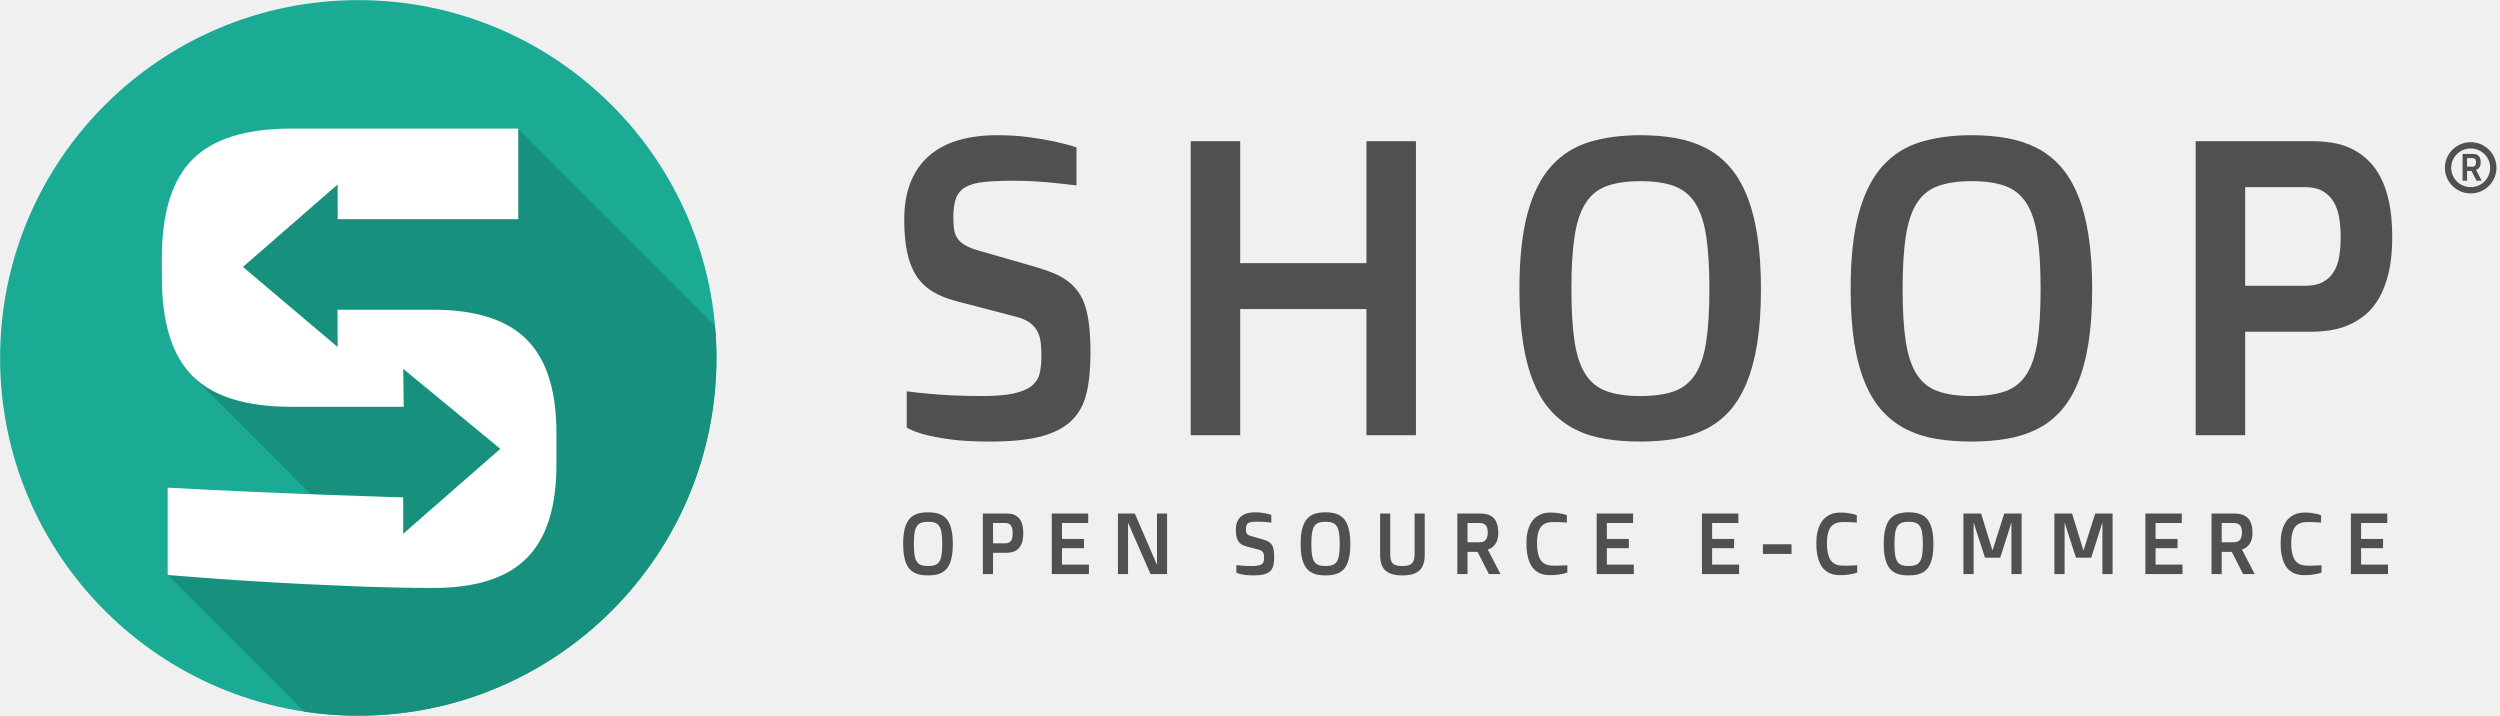
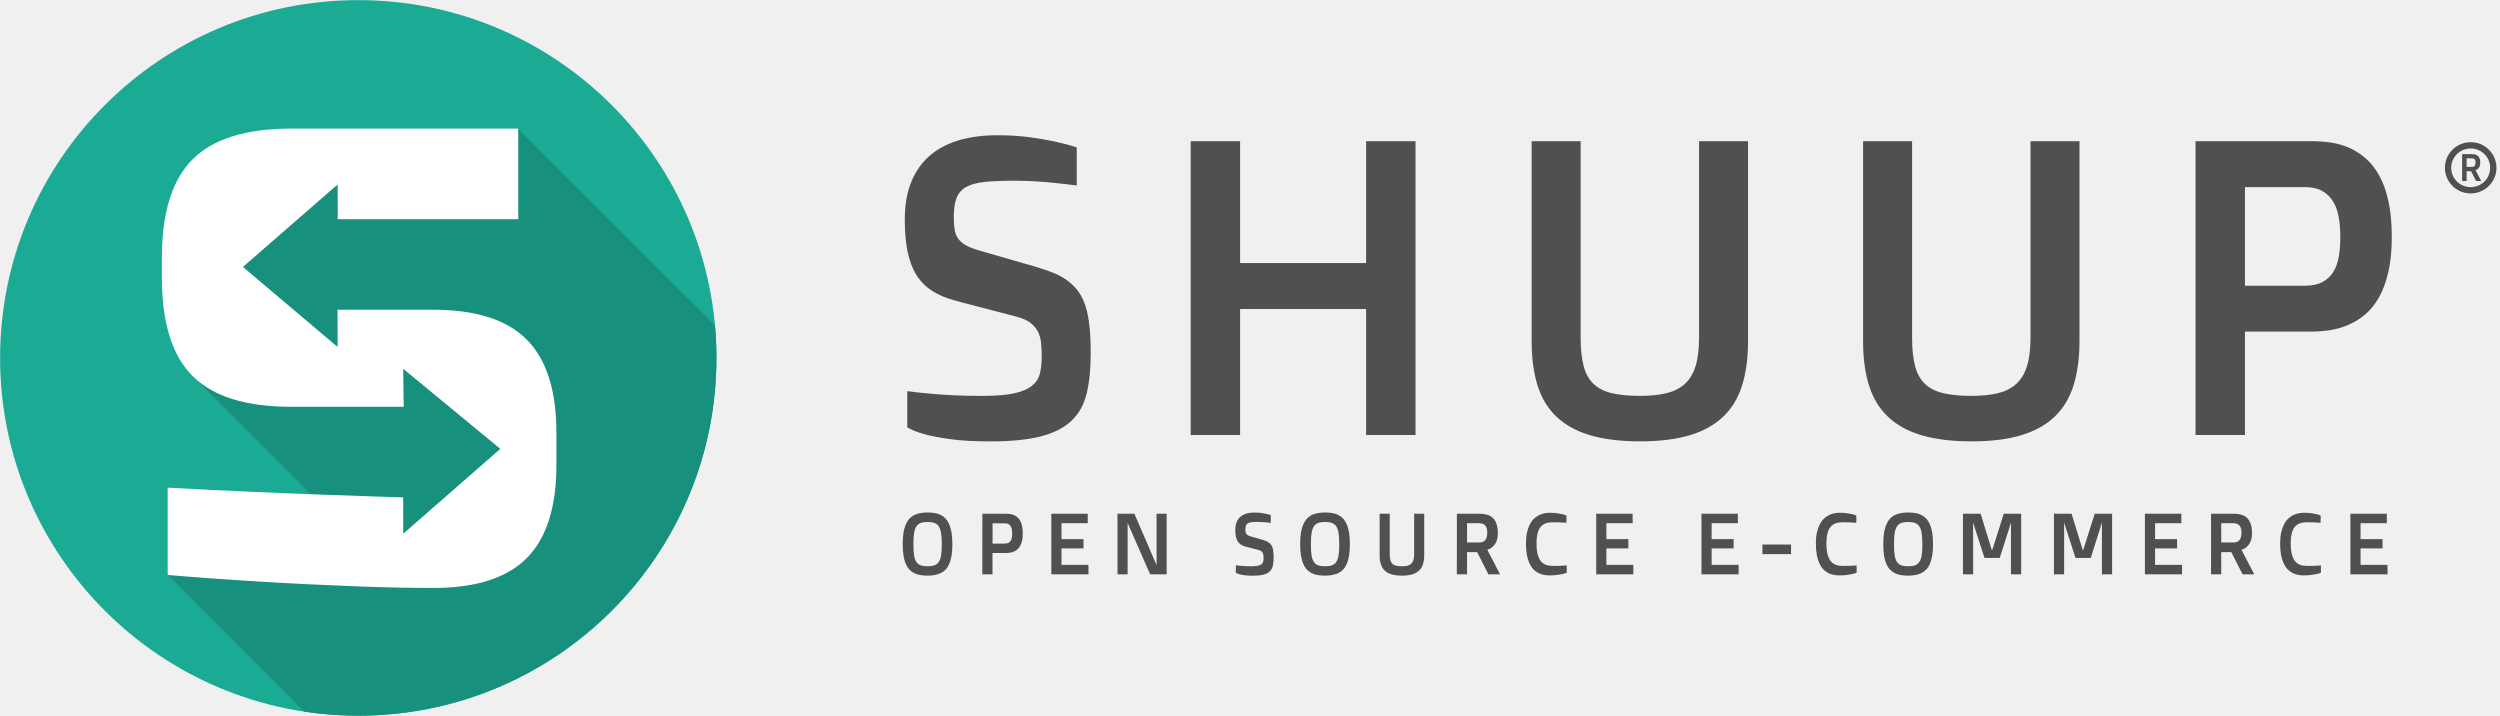
- <svg xmlns="http://www.w3.org/2000/svg" width="6935" height="1986">
-   <path fill="#1bab95" d="M993.837.325c548.73 0 993.562 444.35 993.562 992.484 0 548.13-444.838 992.48-993.567 992.48C445.103 1985.29.27 1540.94.27 992.805S445.108.326 993.838.326z" />
-   <path fill="#17907d" d="M1436.774 356.888L533.608 500.16v542.68l328.285 328.257-396.12 223.79 378.79 379.27c48.69 7.328 98.537 11.137 149.273 11.137 548.73 0 993.562-444.352 993.562-992.486 0-30.237-1.357-60.158-4.008-89.707l-546.616-546.21z" />
-   <path fill="#fff" d="M936.584 511.712l.274 96.268h500.766V356.723h-629.76c-125.594 0-216.816 28.435-273.613 85.248-56.82 56.84-85.22 148.067-85.22 273.69v53.84c0 125.63 28.4 216.88 85.225 273.697 56.798 56.842 148.02 85.248 273.614 85.248h312.064l-1.473-105.363 269.44 222.04-269.44 235.497v-100.93s-325.562-8.96-653.282-26.91v242.285c130.36 10.767 256.57 19.124 378.574 25.125l165.066 7.18c68.178 2.382 132.77 3.588 193.772 3.588 117.21 0 203.33-27.51 258.363-82.556 55.003-55.02 82.533-141.166 82.533-258.438v-89.733c0-117.245-27.53-203.39-82.532-258.437-55.03-55.02-141.15-82.555-258.362-82.555h-266.3l.298 103.283-262.71-222.04 262.705-228.77z" />
-   <path fill="#505050" d="M2574.466 1596.18c-7.224 0-13.935-.51-20.13-1.527-6.2-1.023-11.852-2.808-16.953-5.36-5.105-2.546-9.637-5.945-13.598-10.18-3.966-4.24-7.32-9.596-10.066-16.07-2.75-6.475-4.83-14.144-6.246-23.015-1.415-8.872-2.118-19.195-2.118-30.97 0-17.66 1.57-32.178 4.71-43.562 3.137-11.376 7.69-20.347 13.656-26.9 5.967-6.55 13.223-11.107 21.778-13.657 8.556-2.55 18.21-3.83 28.96-3.83 7.14 0 13.81.55 20.016 1.648 6.2 1.103 11.85 2.946 16.95 5.535 5.103 2.588 9.613 6.062 13.537 10.42 3.924 4.355 7.24 9.794 9.95 16.306 2.708 6.512 4.767 14.226 6.178 23.135 1.41 8.908 2.12 19.207 2.12 30.904 0 11.7-.707 21.98-2.12 30.846-1.41 8.87-3.47 16.544-6.18 23.015-2.706 6.48-6.022 11.856-9.946 16.134-3.924 4.277-8.44 7.673-13.536 10.182-5.104 2.513-10.75 4.294-16.95 5.355-6.2 1.063-12.87 1.59-20.015 1.59zm0-26.018c7.69 0 14.068-.903 19.132-2.705 5.064-1.802 9.084-5.006 12.067-9.595 2.984-4.594 5.08-10.836 6.3-18.72 1.22-7.886 1.826-17.918 1.826-30.08 0-12.242-.602-22.328-1.82-30.255-1.216-7.923-3.317-14.222-6.3-18.895-2.984-4.67-7.004-7.927-12.068-9.774-5.064-1.84-11.443-2.763-19.132-2.763-7.694 0-14.09.923-19.19 2.763-5.106 1.843-9.147 5.105-12.13 9.774-2.983 4.673-5.08 10.972-6.3 18.895-1.215 7.927-1.822 18.013-1.822 30.255 0 12.166.607 22.194 1.822 30.08 1.215 7.884 3.317 14.13 6.3 18.72 2.983 4.59 7.024 7.79 12.13 9.595 5.1 1.802 11.496 2.705 19.19 2.705zm151.944-145.632h66.633c3.612 0 7.26.275 10.948.825 3.69.55 7.22 1.59 10.6 3.116 3.373 1.537 6.51 3.596 9.42 6.18 2.904 2.597 5.454 5.91 7.65 9.957 2.197 4.045 3.903 8.93 5.12 14.656 1.22 5.725 1.824 12.437 1.824 20.13 0 7.694-.666 14.385-2 20.073-1.337 5.692-3.14 10.536-5.415 14.54-2.277 4.002-4.944 7.26-8.007 9.773-3.056 2.512-6.32 4.493-9.77 5.945-3.45 1.458-7.005 2.436-10.654 2.944-3.65.51-7.24.77-10.774.77h-37.32v59.097h-28.257v-168zm62.277 82.647c4.24 0 7.673-.708 10.302-2.123 2.62-1.41 4.7-3.374 6.24-5.883 1.53-2.51 2.57-5.454 3.12-8.83.55-3.374.82-7.02.82-10.95 0-3.84-.273-7.49-.822-10.944-.55-3.454-1.59-6.495-3.12-9.125s-3.613-4.71-6.243-6.24c-2.63-1.53-6.067-2.295-10.303-2.295h-34.025v56.394h34.024zm128.986-82.647h101.013v26.257h-72.755v44.148h60.988v25.78h-60.983v45.56h74.757v26.256h-103.014v-168zm183.497 0h46.856l61.22 141.745h.592c-.08-2.825-.158-5.688-.237-8.592-.074-2.513-.112-5.218-.112-8.122v-125.03h28.02v168h-45.845l-51.86-118.2c-1.414-3.292-2.75-6.35-4.006-9.18-1.26-2.825-2.318-5.292-3.183-7.415-1.1-2.512-2.08-4.825-2.945-6.943h-.47v141.744h-28.02v-168zm328.49 142.923c4.002.55 8.322 1.02 12.95 1.41 4 .396 8.574.708 13.713.945 5.14.237 10.578.354 16.303.354 7.61 0 13.656-.487 18.13-1.473 4.473-.98 7.89-2.43 10.24-4.36 2.355-1.92 3.865-4.296 4.535-7.126.67-2.825 1-6.08 1-9.774 0-2.9-.133-5.55-.41-7.942-.273-2.393-.93-4.536-1.94-6.416-1.025-1.885-2.477-3.512-4.358-4.89-1.885-1.368-4.473-2.492-7.773-3.353l-34.258-8.947c-5.416-1.415-10.01-3.317-13.775-5.71-3.766-2.392-6.812-5.438-9.125-9.124-2.317-3.69-4.002-8.143-5.063-13.36-1.058-5.223-1.59-11.36-1.59-18.43 0-8.318 1.256-15.517 3.765-21.6 2.51-6.084 6.067-11.085 10.657-15.01 4.592-3.923 10.143-6.827 16.66-8.71 6.51-1.887 13.772-2.827 21.778-2.827 6.67 0 12.77.374 18.304 1.12 5.534.748 10.303 1.547 14.306 2.412 4.71 1.02 8.987 2.16 12.832 3.412v21.777c-3.533-.47-7.257-.903-11.185-1.298-3.378-.39-7.165-.725-11.36-1-4.198-.27-8.533-.41-13.006-.41-6.994 0-12.724.235-17.19.7-4.476.47-8.01 1.458-10.596 2.947-2.59 1.49-4.4 3.608-5.418 6.354-1.02 2.75-1.53 6.4-1.53 10.953 0 2.515.136 4.754.41 6.71.275 1.965.904 3.69 1.89 5.18.982 1.49 2.396 2.79 4.244 3.887 1.847 1.103 4.34 2.122 7.48 3.06l31.96 9.182c4.084 1.175 7.72 2.41 10.904 3.71 3.183 1.3 5.954 2.824 8.314 4.592 2.353 1.765 4.38 3.824 6.07 6.18 1.684 2.35 3.04 5.16 4.07 8.413 1.022 3.258 1.766 7.086 2.24 11.48.47 4.398.704 9.458.704 15.188 0 8.946-.766 16.62-2.297 23.014-1.532 6.395-4.424 11.617-8.664 15.657-4.25 4.045-10.076 7.024-17.503 8.946-7.424 1.924-17.03 2.885-28.815 2.885-9.112 0-16.677-.412-22.685-1.236-6.014-.825-10.907-1.75-14.677-2.768-4.323-1.178-7.74-2.513-10.253-4.003v-20.71zm247.42 28.727c-7.218 0-13.934-.51-20.13-1.527-6.2-1.023-11.855-2.808-16.956-5.36-5.1-2.546-9.633-5.945-13.598-10.18-3.966-4.237-7.32-9.596-10.066-16.07-2.746-6.475-4.826-14.144-6.24-23.015-1.412-8.867-2.12-19.187-2.12-30.962 0-17.66 1.57-32.177 4.71-43.562 3.14-11.376 7.695-20.347 13.658-26.9 5.962-6.55 13.223-11.106 21.778-13.657 8.555-2.547 18.205-3.824 28.96-3.824 7.14 0 13.81.55 20.015 1.648 6.2 1.107 11.86 2.95 16.957 5.54 5.106 2.587 9.616 6.06 13.54 10.42 3.924 4.355 7.24 9.793 9.95 16.305 2.708 6.513 4.767 14.227 6.182 23.136 1.41 8.91 2.117 19.207 2.117 30.904 0 11.7-.707 21.978-2.118 30.845-1.416 8.87-3.475 16.543-6.184 23.014-2.705 6.48-6.02 11.855-9.95 16.132-3.927 4.278-8.433 7.673-13.54 10.182-5.1 2.513-10.75 4.294-16.95 5.355-6.2 1.06-12.87 1.58-20.01 1.58zm0-26.018c7.695 0 14.07-.903 19.133-2.705 5.064-1.802 9.084-5.006 12.067-9.595 2.984-4.594 5.08-10.836 6.3-18.72 1.215-7.89 1.822-17.918 1.822-30.08 0-12.242-.607-22.328-1.822-30.255-1.22-7.923-3.316-14.222-6.3-18.895-2.987-4.67-7.007-7.927-12.067-9.774-5.064-1.84-11.438-2.763-19.132-2.763-7.69 0-14.084.923-19.19 2.763-5.1 1.843-9.14 5.105-12.12 9.774-2.984 4.673-5.085 10.972-6.3 18.895-1.22 7.927-1.823 18.013-1.823 30.255 0 12.166.608 22.194 1.823 30.08 1.214 7.89 3.315 14.13 6.3 18.72 2.982 4.59 7.022 7.79 12.123 9.595 5.103 1.802 11.498 2.705 19.19 2.705zm151.353-145.632h28.02v112.315c0 6.674.59 12.166 1.765 16.48 1.177 4.32 3.12 7.716 5.825 10.183 2.71 2.476 6.22 4.203 10.54 5.18 4.315.983 9.612 1.474 15.89 1.474 5.65 0 10.574-.487 14.776-1.473 4.194-.98 7.71-2.71 10.53-5.186 2.826-2.47 4.928-5.863 6.3-10.182 1.374-4.315 2.06-9.807 2.06-16.48V1424.53h28.02v113.962c0 9.812-1.123 18.33-3.357 25.553-2.24 7.22-5.826 13.207-10.773 17.95-4.942 4.752-11.325 8.302-19.13 10.657-7.81 2.35-17.29 3.533-28.43 3.533-11.15 0-20.645-1.157-28.497-3.475-7.848-2.313-14.264-5.825-19.25-10.536-4.98-4.71-8.612-10.656-10.888-17.834-2.276-7.177-3.412-15.637-3.412-25.373V1424.53zm214.22 0h62.516c4.47 0 8.84.292 13.12.883 4.276.59 8.316 1.63 12.124 3.12 3.807 1.49 7.28 3.517 10.42 6.063 3.14 2.55 5.866 5.826 8.184 9.83 2.313 4 4.1 8.79 5.355 14.362 1.256 5.576 1.885 12.125 1.885 19.66 0 5.028-.414 9.52-1.234 13.483-.824 3.966-1.927 7.48-3.3 10.54-1.373 3.06-2.942 5.73-4.71 8.006-1.764 2.276-3.554 4.24-5.355 5.888-4.313 3.767-9.18 6.396-14.595 7.89v.237l35.435 68.05h-32.257l-31.436-61.692h-27.9v61.69h-28.257v-168.003zm62.283 79.7c14.755 0 22.132-9.14 22.132-27.43 0-4.784-.532-8.85-1.594-12.186-1.056-3.337-2.588-6.02-4.593-8.064-1.993-2.04-4.41-3.512-7.23-4.415-2.83-.903-5.968-1.352-9.42-1.352h-33.32v53.448h34.03zm194.914 91.243c-5.418 0-10.815-.512-16.19-1.527-5.377-1.024-10.483-2.788-15.31-5.297-4.822-2.518-9.316-5.91-13.477-10.187-4.16-4.278-7.768-9.695-10.83-16.245-3.063-6.553-5.46-14.343-7.187-23.37-1.727-9.027-2.588-19.584-2.588-31.667 0-11.617.978-21.8 2.942-30.553 1.964-8.75 4.594-16.303 7.89-22.66 3.3-6.36 7.144-11.598 11.538-15.717 4.394-4.12 9.025-7.394 13.89-9.828 4.867-2.435 9.81-4.14 14.833-5.12 5.027-.98 9.85-1.472 14.48-1.472 7.85 0 14.677.396 20.49 1.178 5.81.783 10.673 1.65 14.6 2.593 4.553 1.1 8.435 2.35 11.656 3.767v20.246c-3.217-.237-6.675-.47-10.36-.707-3.14-.155-6.73-.334-10.774-.53-4.045-.195-8.26-.295-12.654-.295-4.003 0-7.99.16-11.95.47-3.965.318-7.77 1.125-11.418 2.415-3.653 1.293-7.044 3.194-10.186 5.7-3.135 2.513-5.865 5.94-8.18 10.294-2.316 4.35-4.12 9.78-5.416 16.29-1.298 6.507-1.943 14.39-1.943 23.642 0 9.724.665 18.034 2 24.933 1.333 6.9 3.18 12.664 5.53 17.29 2.356 4.63 5.107 8.274 8.24 10.94 3.14 2.668 6.554 4.686 10.244 6.06 3.69 1.37 7.535 2.234 11.534 2.583 4 .355 8.01.53 12.01.53 5.178 0 9.888-.08 14.128-.238 4.24-.154 7.852-.312 10.835-.466 3.533-.24 6.708-.47 9.537-.71v20.336c-3.46 1.423-7.54 2.642-12.248 3.67-4.077.944-9.083 1.79-15.008 2.538-5.92.737-12.812 1.11-20.655 1.11zm129.34-170.943h101.012v26.257h-72.755v44.148h60.98v25.78h-60.98v45.56h74.757v26.256H4429.19v-168zm291.99 0h101.012v26.257h-72.755v44.148h60.98v25.78h-60.98v45.56h74.757v26.256H4721.18v-168zm169.132 85.35h79.35v26.727h-79.35v-26.726zm213.755 85.593c-5.418 0-10.815-.512-16.19-1.527-5.377-1.024-10.482-2.788-15.31-5.297-4.822-2.518-9.315-5.91-13.476-10.187-4.16-4.278-7.764-9.695-10.83-16.245-3.06-6.553-5.46-14.343-7.183-23.37-1.726-9.027-2.588-19.584-2.588-31.667 0-11.617.977-21.8 2.94-30.553 1.964-8.75 4.594-16.303 7.89-22.66 3.3-6.36 7.144-11.598 11.538-15.717 4.394-4.12 9.025-7.394 13.89-9.828 4.868-2.435 9.81-4.14 14.833-5.12 5.023-.98 9.85-1.472 14.48-1.472 7.848 0 14.67.396 20.485 1.178 5.81.783 10.673 1.65 14.6 2.593 4.553 1.1 8.435 2.35 11.656 3.767v20.246c-3.216-.237-6.674-.47-10.36-.707-3.138-.155-6.73-.334-10.774-.53-4.044-.195-8.26-.295-12.653-.295-4.003 0-7.99.16-11.95.47-3.966.318-7.77 1.125-11.42 2.415-3.652 1.293-7.043 3.194-10.185 5.7-3.137 2.513-5.867 5.94-8.18 10.294-2.318 4.35-4.12 9.78-5.418 16.29-1.3 6.507-1.947 14.39-1.947 23.642 0 9.724.666 18.034 2 24.933 1.333 6.9 3.18 12.664 5.53 17.29 2.357 4.63 5.107 8.274 8.24 10.94 3.142 2.668 6.554 4.686 10.245 6.06 3.69 1.37 7.535 2.234 11.534 2.583 4.003.355 8.01.53 12.013.53 5.176 0 9.886-.08 14.126-.238 4.24-.154 7.854-.312 10.838-.466 3.53-.24 6.706-.47 9.536-.71v20.336c-3.458 1.423-7.54 2.642-12.246 3.67-4.076.944-9.082 1.79-15.007 2.538-5.92.737-12.807 1.11-20.654 1.11zm190.557.707c-7.22 0-13.935-.51-20.13-1.527-6.2-1.023-11.856-2.808-16.957-5.36-5.1-2.546-9.633-5.945-13.598-10.18-3.97-4.237-7.32-9.596-10.07-16.07-2.747-6.475-4.827-14.144-6.24-23.015-1.41-8.867-2.12-19.187-2.12-30.962 0-17.66 1.57-32.177 4.71-43.562 3.14-11.376 7.694-20.347 13.66-26.9 5.96-6.55 13.22-11.106 21.78-13.657 8.55-2.547 18.2-3.824 28.96-3.824 7.14 0 13.81.55 20.01 1.648 6.2 1.107 11.856 2.95 16.953 5.54 5.106 2.587 9.616 6.06 13.54 10.42 3.924 4.355 7.24 9.793 9.95 16.305 2.708 6.513 4.767 14.227 6.182 23.136 1.41 8.91 2.118 19.207 2.118 30.904 0 11.7-.707 21.978-2.118 30.845-1.415 8.87-3.474 16.543-6.183 23.014-2.705 6.48-6.02 11.855-9.95 16.132-3.927 4.278-8.433 7.673-13.54 10.182-5.1 2.513-10.75 4.294-16.95 5.355-6.2 1.06-12.87 1.58-20.01 1.58zm0-26.018c7.694 0 14.068-.903 19.132-2.705 5.064-1.802 9.084-5.006 12.067-9.595 2.984-4.594 5.08-10.836 6.3-18.72 1.215-7.89 1.822-17.918 1.822-30.08 0-12.242-.607-22.328-1.822-30.255-1.22-7.923-3.316-14.222-6.3-18.895-2.987-4.67-7.007-7.927-12.067-9.774-5.064-1.84-11.438-2.763-19.132-2.763-7.694 0-14.09.923-19.19 2.763-5.102 1.843-9.142 5.105-12.126 9.774-2.983 4.673-5.084 10.972-6.3 18.895-1.22 7.927-1.822 18.013-1.822 30.255 0 12.166.607 22.194 1.822 30.08 1.216 7.89 3.317 14.13 6.3 18.72 2.984 4.59 7.024 7.79 12.125 9.595 5.102 1.802 11.497 2.705 19.19 2.705zm151.943-145.632h49.008l31.108 101.246h.944l32.16-101.245h48.19v168h-28.258v-141.74h-.71l-3.18 10.596c-.867 2.988-1.807 6.105-2.827 9.363-1.02 3.253-1.926 6.06-2.708 8.412l-21.664 67.817h-42.262l-22.13-68.287c-.784-2.35-1.687-5.117-2.706-8.296-1.02-3.183-1.964-6.22-2.825-9.125-1.024-3.375-2.08-6.867-3.183-10.478h-.704v141.745h-28.257v-168zm252.365 0h49.008l31.108 101.246h.944l32.16-101.245h48.19v168h-28.258v-141.74h-.708l-3.18 10.596c-.864 2.988-1.805 6.105-2.824 9.363-1.02 3.253-1.927 6.06-2.71 8.412l-21.66 67.817h-42.264l-22.133-68.287c-.782-2.35-1.685-5.117-2.704-8.296-1.02-3.183-1.96-6.22-2.82-9.125-1.024-3.375-2.08-6.867-3.184-10.478h-.703v141.745h-28.257v-168zm252.364 0h101.013v26.257h-72.76v44.148h60.98v25.78h-60.98v45.56h74.756v26.256H5951.29v-168zm183.496 0h62.515c4.473 0 8.846.292 13.124.883 4.28.59 8.32 1.63 12.13 3.12 3.807 1.49 7.28 3.517 10.42 6.063 3.14 2.55 5.866 5.826 8.184 9.83 2.314 4 4.1 8.79 5.356 14.362 1.256 5.576 1.884 12.125 1.884 19.66 0 5.028-.415 9.52-1.235 13.483-.826 3.966-1.928 7.48-3.3 10.54-1.375 3.06-2.94 5.73-4.71 8.006-1.766 2.276-3.555 4.24-5.357 5.888-4.316 3.767-9.184 6.396-14.598 7.89v.237l35.435 68.05h-32.255l-31.434-61.692h-27.9v61.69h-28.255v-168.003zm62.282 79.7c14.755 0 22.132-9.14 22.132-27.43 0-4.784-.532-8.85-1.593-12.186-1.057-3.337-2.588-6.02-4.594-8.064-2-2.04-4.42-3.512-7.24-4.415-2.83-.903-5.968-1.352-9.42-1.352h-33.32v53.448h34.03zm194.914 91.243c-5.418 0-10.815-.512-16.19-1.527-5.377-1.024-10.482-2.788-15.31-5.297-4.822-2.518-9.315-5.91-13.476-10.187-4.16-4.278-7.77-9.695-10.832-16.245-3.062-6.553-5.46-14.343-7.186-23.37-1.726-9.027-2.588-19.584-2.588-31.667 0-11.617.978-21.8 2.942-30.553 1.964-8.75 4.594-16.303 7.89-22.66 3.3-6.36 7.144-11.598 11.538-15.717 4.394-4.12 9.025-7.394 13.89-9.828 4.868-2.435 9.81-4.14 14.833-5.12 5.02-.98 9.844-1.472 14.48-1.472 7.843 0 14.67.396 20.48 1.178 5.81.783 10.673 1.65 14.6 2.593 4.553 1.1 8.435 2.35 11.656 3.767v20.246c-3.217-.237-6.675-.47-10.36-.707-3.14-.155-6.73-.334-10.775-.53-4.043-.195-8.26-.295-12.652-.295-4.004 0-7.99.16-11.95.47-3.967.318-7.77 1.125-11.42 2.415-3.653 1.293-7.044 3.194-10.186 5.7-3.137 2.513-5.867 5.94-8.18 10.294-2.318 4.35-4.12 9.78-5.418 16.29-1.3 6.507-1.944 14.39-1.944 23.642 0 9.724.666 18.034 2 24.933 1.333 6.9 3.18 12.664 5.53 17.29 2.357 4.63 5.107 8.274 8.24 10.94 3.142 2.668 6.554 4.686 10.245 6.06 3.69 1.37 7.536 2.234 11.535 2.583 4.003.355 8.01.53 12.013.53 5.175 0 9.885-.08 14.125-.238 4.24-.154 7.853-.312 10.837-.466 3.532-.24 6.707-.47 9.537-.71v20.336c-3.458 1.423-7.54 2.642-12.246 3.67-4.077.944-9.083 1.79-15.01 2.538-5.92.737-12.81 1.11-20.653 1.11zm129.336-170.943h101.013v26.257h-72.755v44.148h60.98v25.78h-60.98v45.56h74.752v26.256H6521.32v-168zm-4006.086-339.062c19.453 2.67 40.424 4.95 62.935 6.853 19.453 1.92 41.67 3.43 66.66 4.58 24.978 1.14 51.396 1.716 79.242 1.716 36.995 0 66.372-2.376 88.113-7.144 21.74-4.765 38.335-11.81 49.778-21.15 11.443-9.33 18.783-20.86 22.028-34.58 3.238-13.713 4.865-29.52 4.865-47.434 0-14.093-.67-26.95-2.007-38.577-1.34-11.617-4.49-22.003-9.44-31.15-4.965-9.145-12.018-17.046-21.172-23.717-9.154-6.66-21.74-12.09-37.765-16.29l-166.5-43.43c-26.317-6.86-48.633-16.095-66.94-27.72-18.31-11.62-33.098-26.382-44.345-44.295-11.254-17.905-19.45-39.525-24.603-64.866-5.147-25.332-7.723-55.15-7.723-89.44 0-40.383 6.096-75.344 18.31-104.874 12.203-29.522 29.467-53.814 51.778-72.872 22.316-19.048 49.296-33.145 80.96-42.29 31.658-9.143 66.943-13.716 105.848-13.716 32.42 0 62.08 1.814 88.97 5.43 26.894 3.625 50.067 7.528 69.52 11.714 22.885 4.956 43.674 10.486 62.365 16.574V514.52c-17.164-2.285-35.286-4.378-54.355-6.287-16.407-1.902-34.815-3.52-55.217-4.856-20.41-1.333-41.48-2.003-63.222-2.003-33.95 0-61.792 1.144-83.533 3.43-21.742 2.283-38.906 7.05-51.493 14.288-12.587 7.244-21.366 17.53-26.318 30.862-4.96 13.34-7.44 31.056-7.44 53.146 0 12.2.662 23.06 2.002 32.577 1.338 9.528 4.397 17.913 9.17 25.15 4.772 7.24 11.65 13.526 20.625 18.857 8.977 5.34 21.106 10.29 36.385 14.858l155.296 44.577c19.866 5.716 37.533 11.717 53 18.004 15.466 6.286 28.94 13.718 40.4 22.29 11.46 8.57 21.296 18.574 29.51 30.004 8.21 11.43 14.796 25.058 19.764 40.866 4.973 15.815 8.6 34.39 10.89 55.724 2.288 21.34 3.44 45.916 3.44 73.724 0 43.437-3.727 80.682-11.175 111.736-7.45 31.057-21.485 56.394-42.098 76.013-20.626 19.628-48.984 34.104-85.064 43.433-36.08 9.33-82.766 14-140.046 14-44.297 0-81.052-2-110.266-6-29.215-4-52.987-8.48-71.316-13.43-21.01-5.717-37.62-12.196-49.83-19.436v-100.58zm787.752-693.83h137.318V729.98h350.164V391.638h137.318v815.565h-137.318V857.428h-350.164v349.774H3302.99V391.637zm1247.772 833.282c-35.098 0-67.708-2.485-97.842-7.428-30.134-4.956-57.6-13.62-82.392-26.006-24.8-12.38-46.828-28.865-66.085-49.437-19.265-20.577-35.572-46.58-48.92-78.02-13.357-31.43-23.46-68.673-30.326-111.73-6.86-43.055-10.298-93.16-10.298-150.313 0-85.73 7.62-156.21 22.88-211.46 15.25-55.243 37.38-98.78 66.372-130.595 28.982-31.81 64.267-53.91 105.848-66.297 41.57-12.377 88.488-18.577 140.75-18.577 34.708 0 67.134 2.672 97.268 8.002 30.13 5.343 57.593 14.29 82.392 26.863 24.79 12.574 46.724 29.434 65.798 50.58 19.07 21.147 35.19 47.536 48.35 79.155 13.16 31.633 23.17 69.065 30.04 112.306 6.863 43.25 10.3 93.257 10.3 150.025 0 56.78-3.433 106.69-10.3 149.743-6.865 43.062-16.88 80.3-30.04 111.736-13.158 31.43-29.278 57.533-48.348 78.296-19.077 20.768-41.006 37.245-65.797 49.437-24.8 12.2-52.262 20.863-82.392 26.002-30.122 5.138-62.55 7.71-97.256 7.71zm0-126.304c37.378 0 68.378-4.377 92.978-13.144 24.604-8.76 44.144-24.292 58.65-46.58 14.487-22.29 24.694-52.58 30.607-90.87 5.91-38.294 8.867-86.96 8.867-146.027 0-59.44-2.958-108.394-8.867-146.88-5.917-38.48-16.12-69.055-30.608-91.728-14.506-22.665-34.05-38.48-58.65-47.436-24.6-8.94-55.6-13.43-92.98-13.43-37.39 0-68.47 4.48-93.26 13.43-24.8 8.96-44.446 24.78-58.935 47.44-14.502 22.674-24.705 53.25-30.613 91.73-5.917 38.49-8.867 87.444-8.867 146.88 0 59.065 2.95 107.732 8.867 146.025 5.913 38.295 16.11 68.583 30.612 90.873 14.488 22.287 34.132 37.82 58.93 46.58 24.793 8.766 55.875 13.143 93.262 13.143zm918.782 126.304c-35.098 0-67.708-2.485-97.842-7.428-30.134-4.956-57.6-13.62-82.392-26.006-24.8-12.38-46.828-28.865-66.085-49.437-19.265-20.577-35.572-46.58-48.92-78.02-13.357-31.43-23.46-68.673-30.326-111.73-6.866-43.055-10.3-93.16-10.3-150.313 0-85.73 7.62-156.21 22.882-211.46 15.25-55.243 37.378-98.78 66.372-130.595 28.982-31.81 64.267-53.91 105.848-66.297 41.568-12.377 88.488-18.577 140.75-18.577 34.707 0 67.133 2.672 97.267 8.002 30.13 5.343 57.593 14.29 82.392 26.863 24.79 12.574 46.724 29.434 65.798 50.58 19.07 21.147 35.19 47.536 48.35 79.155 13.16 31.633 23.17 69.065 30.04 112.306 6.862 43.25 10.3 93.257 10.3 150.025 0 56.78-3.434 106.69-10.3 149.743-6.865 43.062-16.88 80.3-30.04 111.736-13.16 31.43-29.28 57.533-48.35 78.296-19.077 20.768-41.006 37.245-65.797 49.437-24.8 12.2-52.262 20.863-82.392 26.002-30.123 5.138-62.55 7.71-97.26 7.71zm0-126.304c37.378 0 68.378-4.377 92.978-13.144 24.604-8.76 44.144-24.292 58.65-46.58 14.487-22.29 24.694-52.58 30.607-90.87 5.904-38.294 8.862-86.96 8.862-146.027 0-59.44-2.958-108.394-8.867-146.88-5.918-38.48-16.12-69.055-30.61-91.728-14.5-22.665-34.044-38.48-58.648-47.436-24.6-8.94-55.597-13.43-92.98-13.43-37.386 0-68.47 4.48-93.26 13.43-24.8 8.96-44.443 24.78-58.932 47.44-14.5 22.674-24.704 53.25-30.61 91.73-5.92 38.49-8.87 87.444-8.87 146.88 0 59.065 2.95 107.732 8.868 146.025 5.912 38.295 16.11 68.583 30.61 90.873 14.49 22.287 34.134 37.82 58.934 46.58 24.79 8.766 55.873 13.143 93.26 13.143zm621.258-706.98h323.842c17.543 0 35.282 1.34 53.21 4 17.927 2.67 35.095 7.715 51.498 15.146 16.394 7.432 31.653 17.43 45.77 30.005 14.11 12.57 26.51 28.674 37.192 48.293 10.673 19.627 18.97 43.345 24.887 71.157 5.91 27.816 8.87 60.393 8.87 97.73 0 37.344-3.24 69.825-9.722 97.442-6.496 27.624-15.263 51.15-26.32 70.58-11.067 19.43-24.028 35.25-38.908 47.433-14.877 12.2-30.714 21.816-47.49 28.86-16.79 7.054-34.046 11.814-51.78 14.29-17.738 2.484-35.19 3.716-52.354 3.716h-181.378v286.905H6090.8v-815.56zm302.67 401.21c20.598 0 37.284-3.43 50.066-10.287 12.775-6.86 22.886-16.38 30.326-28.58 7.436-12.19 12.487-26.48 15.163-42.86 2.667-16.38 4.007-34.1 4.007-53.158 0-18.662-1.34-36.38-4.007-53.152-2.676-16.76-7.723-31.523-15.163-44.293-7.44-12.763-17.55-22.86-30.326-30.293-12.782-7.432-29.468-11.147-50.065-11.147H6228.12v273.76h165.353zm437.69-365.816h27.67c1.98 0 3.915.13 5.808.39 1.894.262 3.683.722 5.367 1.38 1.685.66 3.223 1.558 4.612 2.685 1.39 1.13 2.592 2.578 3.62 4.35 1.022 1.77 1.812 3.89 2.37 6.357.555 2.468.832 5.366.832 8.7 0 2.227-.184 4.215-.547 5.97-.364 1.752-.852 3.31-1.46 4.662-.608 1.354-1.3 2.536-2.085 3.543-.78 1.008-1.57 1.877-2.37 2.606-1.91 1.667-4.064 2.83-6.46 3.492v.105l15.683 30.118h-14.276l-13.914-27.304h-12.348v27.303h-12.506V427.03zm27.567 35.274c6.53 0 9.79-4.045 9.79-12.14 0-2.117-.234-3.917-.704-5.393s-1.146-2.66-2.034-3.565c-.885-.903-1.955-1.555-3.203-1.955-1.253-.4-2.64-.6-4.17-.6h-14.746v23.656h15.062z" />
-   <path fill="#505050" d="M6853.684 394.375c-39.365 0-71.522 31.904-71.522 71.1s32.157 71.1 71.522 71.1c39.365 0 71.52-31.904 71.52-71.1s-32.155-71.1-71.52-71.1zm0 17.5c29.97 0 54.02 23.925 54.02 53.6 0 29.674-24.05 53.6-54.02 53.6-29.97 0-54.022-23.926-54.022-53.6 0-29.675 24.05-53.6 54.022-53.6z" />
+ <svg xmlns="http://www.w3.org/2000/svg" height="1986" width="6935">
+   <path d="M993.837.325c548.73 0 993.562 444.35 993.562 992.484 0 548.13-444.838 992.48-993.567 992.48C445.103 1985.29.27 1540.94.27 992.805S445.108.326 993.838.326z" fill="#1bab95" />
+   <path d="M1436.774 356.888L533.608 500.16v542.68l328.285 328.257-396.12 223.79 378.79 379.27c48.69 7.328 98.537 11.137 149.273 11.137 548.73 0 993.562-444.352 993.562-992.486 0-30.237-1.357-60.158-4.008-89.707l-546.616-546.21z" fill="#17907d" />
+   <path d="M936.584 511.712l.274 96.268h500.766V356.723h-629.76c-125.594 0-216.816 28.435-273.613 85.248-56.82 56.84-85.22 148.067-85.22 273.69v53.84c0 125.63 28.4 216.88 85.225 273.697 56.798 56.842 148.02 85.248 273.614 85.248h312.064l-1.473-105.363 269.44 222.04-269.44 235.497v-100.93s-325.562-8.96-653.282-26.91v242.285c130.36 10.767 256.57 19.124 378.574 25.125l165.066 7.18c68.178 2.382 132.77 3.588 193.772 3.588 117.21 0 203.33-27.51 258.363-82.556 55.003-55.02 82.533-141.166 82.533-258.438v-89.733c0-117.245-27.53-203.39-82.532-258.437-55.03-55.02-141.15-82.555-258.362-82.555h-266.3l.298 103.283-262.71-222.04 262.705-228.77z" fill="#fff" />
+   <path d="M6853.684 394.375c-39.365 0-71.522 31.904-71.522 71.1s32.157 71.1 71.522 71.1c39.365 0 71.52-31.904 71.52-71.1s-32.155-71.1-71.52-71.1zm0 17.5c29.97 0 54.02 23.925 54.02 53.6 0 29.674-24.05 53.6-54.02 53.6-29.97 0-54.022-23.926-54.022-53.6 0-29.675 24.05-53.6 54.022-53.6z" fill="#505050" />
+   <g fill="#505050">
+     <path d="M2516.701 1085.041c19.4 2.7 40.4 5 62.8 6.9 19.4 1.9 41.6 3.4 66.5 4.6 24.9 1.1 51.3 1.7 79.1 1.7 36.9 0 66.3-2.4 88-7.1 21.7-4.8 38.3-11.8 49.7-21.1 11.4-9.3 18.8-20.8 22-34.6 3.2-13.7 4.9-29.5 4.9-47.4 0-14.1-.7-26.9-2-38.6-1.3-11.6-4.5-22-9.4-31.1-5-9.1-12-17-21.1-23.7-9.1-6.7-21.7-12.1-37.7-16.3l-166.2-43.4c-26.3-6.9-48.6-16.1-66.8-27.7-18.3-11.6-33-26.4-44.3-44.3-11.2-17.9-19.4-39.5-24.6-64.8-5.1-25.3-7.7-55.1-7.7-89.4 0-40.4 6.1-75.3 18.3-104.8 12.2-29.5 29.4-53.8 51.7-72.8 22.3-19 49.2-33.1 80.8-42.3 31.6-9.1 66.8-13.7 105.7-13.7 32.4 0 62 1.8 88.8 5.4 26.8 3.6 50 7.5 69.4 11.7 22.8 5 43.6 10.5 62.3 16.6v105.7c-17.1-2.3-35.2-4.4-54.3-6.3-16.4-1.9-34.8-3.5-55.1-4.9-20.4-1.3-41.4-2-63.1-2-33.9 0-61.7 1.1-83.4 3.4-21.7 2.3-38.8 7-51.4 14.3-12.6 7.2-21.3 17.5-26.3 30.8s-7.4 31-7.4 53.1c0 12.2.7 23 2 32.6 1.3 9.5 4.4 17.9 9.2 25.1 4.8 7.2 11.6 13.5 20.6 18.8 9 5.3 21.1 10.3 36.3 14.8l155 44.6c19.8 5.7 37.5 11.7 52.9 18 15.4 6.3 28.9 13.7 40.3 22.3 11.4 8.6 21.3 18.6 29.5 30 8.2 11.4 14.8 25 19.7 40.8 5 15.8 8.6 34.4 10.9 55.7 2.3 21.3 3.4 45.9 3.4 73.7 0 43.4-3.7 80.6-11.2 111.7-7.4 31-21.4 56.4-42 76s-48.9 34.1-84.9 43.4c-36 9.3-82.6 14-139.8 14-44.2 0-80.9-2-110.1-6-29.2-4-52.9-8.5-71.2-13.4-21-5.7-37.6-12.2-49.7-19.4v-100.6zM3303.001 391.641h137.1v338.1h349.5v-338.1h137.1v815h-137.1v-349.5h-349.5v349.5h-137.1v-815zM4248.701 391.641h136v544.9c0 32.4 2.9 59 8.6 80 5.7 20.9 15.1 37.4 28.3 49.4 13.1 12 30.2 20.4 51.1 25.1 20.9 4.8 46.6 7.1 77.1 7.1 27.4 0 51.3-2.4 71.7-7.1 20.4-4.8 37.4-13.1 51.1-25.1 13.7-12 23.9-28.5 30.6-49.4 6.7-20.9 10-47.6 10-80v-544.9h135.9v552.9c0 47.6-5.4 88.9-16.3 123.9s-28.3 64.1-52.3 87.1c-24 23-54.9 40.3-92.8 51.7-37.9 11.4-83.9 17.1-137.9 17.1-54.1 0-100.1-5.6-138.2-16.8-38.1-11.2-69.2-28.3-93.4-51.1-24.2-22.8-41.8-51.7-52.8-86.5s-16.6-75.9-16.6-123.1v-555.2zM5168.201 391.641h135.9v544.9c0 32.4 2.9 59 8.6 80 5.7 20.9 15.1 37.4 28.3 49.4 13.1 12 30.2 20.4 51.1 25.1 20.9 4.8 46.6 7.1 77.1 7.1 27.4 0 51.3-2.4 71.7-7.1 20.4-4.8 37.4-13.1 51.1-25.1 13.7-12 23.9-28.5 30.6-49.4 6.7-20.9 10-47.6 10-80v-544.9h135.9v552.9c0 47.6-5.4 88.9-16.3 123.9s-28.3 64.1-52.3 87.1c-24 23-54.9 40.3-92.8 51.7-37.9 11.4-83.9 17.1-137.9 17.1-54.1 0-100.1-5.6-138.2-16.8-38.1-11.2-69.2-28.3-93.4-51.1-24.2-22.8-41.8-51.7-52.8-86.5s-16.6-75.9-16.6-123.1v-555.2zM6090.501 391.641h323.3c17.5 0 35.2 1.3 53.1 4s35 7.7 51.4 15.1c16.4 7.4 31.6 17.4 45.7 30 14.1 12.6 26.5 28.7 37.1 48.3 10.7 19.6 18.9 43.3 24.8 71.1 5.9 27.8 8.9 60.4 8.9 97.7 0 37.3-3.2 69.8-9.7 97.4-6.5 27.6-15.2 51.1-26.3 70.5-11 19.4-24 35.2-38.8 47.4-14.8 12.2-30.7 21.8-47.4 28.8-16.8 7-34 11.8-51.7 14.3-17.7 2.5-35.1 3.7-52.3 3.7h-181.1v286.7h-137.1v-815zm302.1 401c20.6 0 37.2-3.4 50-10.3 12.8-6.9 22.8-16.4 30.3-28.6 7.4-12.2 12.5-26.5 15.1-42.8 2.7-16.4 4-34.1 4-53.1 0-18.7-1.3-36.4-4-53.1-2.7-16.8-7.7-31.5-15.1-44.3-7.4-12.8-17.5-22.8-30.3-30.3-12.8-7.4-29.4-11.1-50-11.1h-165.1v273.6h165.1z" class="st0" />
+   </g>
+   <path d="M2573.201 1596.841c-7.2 0-13.9-.5-20.1-1.5-6.2-1-11.9-2.8-17-5.4-5.1-2.5-9.6-5.9-13.6-10.2-4-4.2-7.3-9.6-10.1-16.1-2.8-6.5-4.8-14.1-6.2-23-1.4-8.9-2.1-19.2-2.1-31 0-17.7 1.6-32.2 4.7-43.6 3.1-11.4 7.7-20.3 13.7-26.9 6-6.6 13.2-11.1 21.8-13.7 8.6-2.6 18.2-3.8 29-3.8 7.1 0 13.8.6 20 1.6 6.2 1.1 11.9 2.9 16.9 5.5 5.1 2.6 9.6 6.1 13.5 10.4 3.9 4.4 7.2 9.8 9.9 16.3s4.8 14.2 6.2 23.1c1.4 8.9 2.1 19.2 2.1 30.9s-.7 22-2.1 30.8c-1.4 8.9-3.5 16.5-6.2 23s-6 11.9-9.9 16.1c-3.9 4.3-8.4 7.7-13.5 10.2-5.1 2.5-10.8 4.3-16.9 5.4-6.3 1.4-13 1.9-20.1 1.9zm0-26c7.7 0 14.1-.9 19.1-2.7 5-1.8 9.1-5 12.1-9.6s5.1-10.8 6.3-18.7c1.2-7.9 1.8-17.9 1.8-30.1 0-12.2-.6-22.3-1.8-30.3-1.2-7.9-3.3-14.2-6.3-18.9-3-4.7-7-7.9-12.1-9.8-5.1-1.8-11.4-2.8-19.1-2.8-7.7 0-14.1.9-19.2 2.8-5.1 1.8-9.1 5.1-12.1 9.8-3 4.7-5.1 11-6.3 18.9-1.2 7.9-1.8 18-1.8 30.3 0 12.2.6 22.2 1.8 30.1 1.2 7.9 3.3 14.1 6.3 18.7s7 7.8 12.1 9.6c5.1 1.8 11.5 2.7 19.2 2.7zm151.9-145.7h66.6c3.6 0 7.3.3 10.9.8 3.7.6 7.2 1.6 10.6 3.1 3.4 1.5 6.5 3.6 9.4 6.2 2.9 2.6 5.5 5.9 7.7 10 2.2 4 3.9 8.9 5.1 14.7 1.2 5.7 1.8 12.4 1.8 20.1 0 7.7-.7 14.4-2 20.1-1.3 5.7-3.1 10.5-5.4 14.5-2.3 4-4.9 7.3-8 9.8-3.1 2.5-6.3 4.5-9.8 5.9-3.4 1.5-7 2.4-10.7 2.9-3.6.5-7.2.8-10.8.8h-37.3v59.1h-28.3l.2-168zm62.3 82.7c4.2 0 7.7-.7 10.3-2.1 2.6-1.4 4.7-3.4 6.2-5.9 1.5-2.5 2.6-5.5 3.1-8.8.5-3.3.8-7 .8-10.9 0-3.8-.3-7.5-.8-10.9-.6-3.5-1.6-6.5-3.1-9.1-1.5-2.6-3.6-4.7-6.2-6.2s-6.1-2.3-10.3-2.3h-34v56.4l34-.2zm129-82.7h101v26.3h-72.8v44.1h61v25.8h-61v45.6h74.8v26.3h-103v-168.1zm183.5 0h46.9l61.2 141.7h.6c-.1-2.8-.2-5.7-.2-8.6-.1-2.5-.1-5.2-.1-8.1v-125h28v168h-45.8l-51.9-118.2c-1.4-3.3-2.8-6.3-4-9.2-1.3-2.8-2.3-5.3-3.2-7.4-1.1-2.5-2.1-4.8-2.9-6.9h-.5v141.7h-28l-.1-168zm328.5 143c4 .6 8.3 1 12.9 1.4 4 .4 8.6.7 13.7.9 5.1.2 10.6.4 16.3.4 7.6 0 13.7-.5 18.1-1.5 4.5-1 7.9-2.4 10.2-4.4 2.4-1.9 3.9-4.3 4.5-7.1.7-2.8 1-6.1 1-9.8 0-2.9-.1-5.6-.4-7.9-.3-2.4-.9-4.5-1.9-6.4-1-1.9-2.5-3.5-4.4-4.9-1.9-1.4-4.5-2.5-7.8-3.4l-34.3-8.9c-5.4-1.4-10-3.3-13.8-5.7-3.8-2.4-6.8-5.4-9.1-9.1-2.3-3.7-4-8.1-5.1-13.4-1.1-5.2-1.6-11.4-1.6-18.4 0-8.3 1.3-15.5 3.8-21.6 2.5-6.1 6.1-11.1 10.7-15 4.6-3.9 10.1-6.8 16.7-8.7 6.5-1.9 13.8-2.8 21.8-2.8 6.7 0 12.8.4 18.3 1.1 5.5.7 10.3 1.5 14.3 2.4 4.7 1 9 2.2 12.8 3.4v21.8c-3.5-.5-7.3-.9-11.2-1.3-3.4-.4-7.2-.7-11.4-1-4.2-.3-8.5-.4-13-.4-7 0-12.7.2-17.2.7-4.5.5-8 1.5-10.6 2.9-2.6 1.5-4.4 3.6-5.4 6.4-1 2.8-1.5 6.4-1.5 11 0 2.5.1 4.8.4 6.7.3 2 .9 3.7 1.9 5.2 1 1.5 2.4 2.8 4.2 3.9 1.8 1.1 4.3 2.1 7.5 3.1l32 9.2c4.1 1.2 7.7 2.4 10.9 3.7 3.2 1.3 6 2.8 8.3 4.6 2.4 1.8 4.4 3.8 6.1 6.2 1.7 2.3 3 5.2 4.1 8.4 1 3.3 1.8 7.1 2.2 11.5.5 4.4.7 9.5.7 15.2 0 8.9-.8 16.6-2.3 23-1.5 6.4-4.4 11.6-8.7 15.7-4.2 4-10.1 7-17.5 8.9-7.4 1.9-17 2.9-28.8 2.9-9.1 0-16.7-.4-22.7-1.2-6-.8-10.9-1.7-14.7-2.8-4.3-1.2-7.7-2.5-10.3-4l.3-20.9zm247.4 28.7c-7.2 0-13.9-.5-20.1-1.5-6.2-1-11.9-2.8-17-5.4-5.1-2.5-9.6-5.9-13.6-10.2-4-4.2-7.3-9.6-10.1-16.1-2.7-6.5-4.8-14.1-6.2-23-1.4-8.9-2.1-19.2-2.1-31 0-17.7 1.6-32.2 4.7-43.6 3.1-11.4 7.7-20.3 13.7-26.9 6-6.6 13.2-11.1 21.8-13.7 8.6-2.5 18.2-3.8 29-3.8 7.1 0 13.8.6 20 1.6 6.2 1.1 11.9 2.9 17 5.5s9.6 6.1 13.5 10.4c3.9 4.4 7.2 9.8 9.9 16.3s4.8 14.2 6.2 23.1c1.4 8.9 2.1 19.2 2.1 30.9s-.7 22-2.1 30.8c-1.4 8.9-3.5 16.5-6.2 23s-6 11.9-9.9 16.1c-3.9 4.3-8.4 7.7-13.5 10.2-5.1 2.5-10.8 4.3-16.9 5.4-6.4 1.4-13.1 1.9-20.2 1.9zm0-26c7.7 0 14.1-.9 19.1-2.7 5.1-1.8 9.1-5 12.1-9.6s5.1-10.8 6.3-18.7c1.2-7.9 1.8-17.9 1.8-30.1 0-12.2-.6-22.3-1.8-30.3-1.2-7.9-3.3-14.2-6.3-18.9-3-4.7-7-7.9-12.1-9.8-5.1-1.8-11.4-2.8-19.1-2.8-7.7 0-14.1.9-19.2 2.8-5.1 1.8-9.1 5.1-12.1 9.8-3 4.7-5.1 11-6.3 18.9-1.2 7.9-1.8 18-1.8 30.3 0 12.2.6 22.2 1.8 30.1 1.2 7.9 3.3 14.1 6.3 18.7s7 7.8 12.1 9.6c5.1 1.8 11.5 2.7 19.2 2.7zm151.3-145.7h28v112.3c0 6.7.6 12.2 1.8 16.5 1.2 4.3 3.1 7.7 5.8 10.2 2.7 2.5 6.2 4.2 10.5 5.2s9.6 1.5 15.9 1.5c5.6 0 10.6-.5 14.8-1.5 4.2-1 7.7-2.7 10.5-5.2s4.9-5.9 6.3-10.2c1.4-4.3 2.1-9.8 2.1-16.5v-112.3h28v114c0 9.8-1.1 18.3-3.4 25.6-2.2 7.2-5.8 13.2-10.8 17.9-4.9 4.8-11.3 8.3-19.1 10.7-7.8 2.3-17.3 3.5-28.4 3.5-11.1 0-20.6-1.2-28.5-3.5-7.8-2.3-14.3-5.8-19.2-10.5-5-4.7-8.6-10.7-10.9-17.8-2.3-7.2-3.4-15.6-3.4-25.4v-114.5zm214.3 0h62.5c4.5 0 8.8.3 13.1.9 4.3.6 8.3 1.6 12.1 3.1 3.8 1.5 7.3 3.5 10.4 6.1 3.1 2.6 5.9 5.8 8.2 9.8 2.3 4 4.1 8.8 5.4 14.4 1.3 5.6 1.9 12.1 1.9 19.7 0 5-.4 9.5-1.2 13.5-.8 4-1.9 7.5-3.3 10.5s-2.9 5.7-4.7 8c-1.8 2.3-3.6 4.2-5.4 5.9-4.3 3.8-9.2 6.4-14.6 7.9v.2l35.4 68.1h-32.3l-31.4-61.7h-27.9v61.7h-28.3l.1-168.1zm62.2 79.7c14.8 0 22.1-9.1 22.1-27.4 0-4.8-.5-8.8-1.6-12.2-1.1-3.3-2.6-6-4.6-8.1-2-2-4.4-3.5-7.2-4.4-2.8-.9-6-1.4-9.4-1.4h-33.3v53.4l34 .1zm195 91.3c-5.4 0-10.8-.5-16.2-1.5-5.4-1-10.5-2.8-15.3-5.3-4.8-2.5-9.3-5.9-13.5-10.2-4.2-4.3-7.8-9.7-10.8-16.2-3.1-6.6-5.5-14.3-7.2-23.4-1.7-9.1-2.6-19.6-2.6-31.7 0-11.6 1-21.8 2.9-30.6 2-8.8 4.6-16.3 7.9-22.7 3.3-6.4 7.1-11.6 11.5-15.7s9-7.4 13.9-9.8c4.9-2.4 9.8-4.1 14.8-5.1s9.9-1.5 14.5-1.5c7.9 0 14.7.4 20.5 1.2 5.8.8 10.7 1.7 14.6 2.6 4.6 1.1 8.4 2.3 11.7 3.8v20.2c-3.2-.2-6.7-.5-10.4-.7-3.1-.2-6.7-.3-10.8-.5-4-.2-8.3-.3-12.7-.3-4 0-8 .2-12 .5s-7.8 1.1-11.4 2.4c-3.7 1.3-7 3.2-10.2 5.7-3.1 2.5-5.9 5.9-8.2 10.3-2.3 4.4-4.1 9.8-5.4 16.3-1.3 6.5-1.9 14.4-1.9 23.6 0 9.7.7 18 2 24.9 1.3 6.9 3.2 12.7 5.5 17.3 2.4 4.6 5.1 8.3 8.2 10.9 3.1 2.7 6.6 4.7 10.2 6.1 3.7 1.4 7.5 2.2 11.5 2.6 4 .4 8 .5 12 .5 5.2 0 9.9-.1 14.1-.2 4.2-.2 7.9-.3 10.8-.5 3.5-.2 6.7-.5 9.5-.7v20.3c-3.5 1.4-7.5 2.6-12.2 3.7-4.1.9-9.1 1.8-15 2.5-5.6.8-12.5 1.2-20.3 1.2zm129.3-171h101v26.3h-72.8v44.1h61v25.8h-61v45.6h74.8v26.3h-103v-168.1zm292 0h101v26.3h-72.8v44.1h61v25.8h-61v45.6h74.8v26.3h-103v-168.1zm169.1 85.4h79.4v26.7h-79.4v-26.7zm213.8 85.6c-5.4 0-10.8-.5-16.2-1.5-5.4-1-10.5-2.8-15.3-5.3-4.8-2.5-9.3-5.9-13.5-10.2-4.2-4.3-7.8-9.7-10.8-16.2-3.1-6.6-5.5-14.3-7.2-23.4-1.7-9-2.6-19.6-2.6-31.7 0-11.6 1-21.8 2.9-30.6 2-8.8 4.6-16.3 7.9-22.7 3.3-6.4 7.1-11.6 11.5-15.7s9-7.4 13.9-9.8c4.9-2.4 9.8-4.1 14.8-5.1s9.9-1.5 14.5-1.5c7.8 0 14.7.4 20.5 1.2 5.8.8 10.7 1.7 14.6 2.6 4.6 1.1 8.4 2.3 11.7 3.8v20.2c-3.2-.2-6.7-.5-10.4-.7-3.1-.2-6.7-.3-10.8-.5-4-.2-8.3-.3-12.7-.3-4 0-8 .2-12 .5s-7.8 1.1-11.4 2.4c-3.7 1.3-7 3.2-10.2 5.7-3.1 2.5-5.9 5.9-8.2 10.3-2.3 4.4-4.1 9.8-5.4 16.3-1.3 6.5-1.9 14.4-1.9 23.6 0 9.7.7 18 2 24.9 1.3 6.9 3.2 12.7 5.5 17.3 2.4 4.6 5.1 8.3 8.2 10.9 3.1 2.7 6.6 4.7 10.2 6.1 3.7 1.4 7.5 2.2 11.5 2.6 4 .4 8 .5 12 .5 5.2 0 9.9-.1 14.1-.2 4.2-.2 7.9-.3 10.8-.5 3.5-.2 6.7-.5 9.5-.7v20.3c-3.5 1.4-7.5 2.6-12.2 3.7-4.1.9-9.1 1.8-15 2.5-5.6.8-12.5 1.2-20.3 1.2zm190.5.7c-7.2 0-13.9-.5-20.1-1.5-6.2-1-11.9-2.8-17-5.4-5.1-2.5-9.6-5.9-13.6-10.2-4-4.2-7.3-9.6-10.1-16.1-2.7-6.5-4.8-14.1-6.2-23-1.4-8.9-2.1-19.2-2.1-31 0-17.7 1.6-32.2 4.7-43.6 3.1-11.4 7.7-20.3 13.7-26.9 6-6.6 13.2-11.1 21.8-13.7 8.6-2.5 18.2-3.8 29-3.8 7.1 0 13.8.6 20 1.6 6.2 1.1 11.9 2.9 17 5.5s9.6 6.1 13.5 10.4c3.9 4.4 7.2 9.8 10 16.3 2.7 6.5 4.8 14.2 6.2 23.1 1.4 8.9 2.1 19.2 2.1 30.9s-.7 22-2.1 30.8c-1.4 8.9-3.5 16.5-6.2 23s-6 11.9-10 16.1c-3.9 4.3-8.4 7.7-13.5 10.2-5.1 2.5-10.8 4.3-17 5.4-6.3 1.4-12.9 1.9-20.1 1.9zm0-26c7.7 0 14.1-.9 19.1-2.7 5-1.8 9.1-5 12.1-9.6s5.1-10.8 6.3-18.7c1.2-7.9 1.8-17.9 1.8-30.1 0-12.2-.6-22.3-1.8-30.3-1.2-7.9-3.3-14.2-6.3-18.9-3-4.7-7-7.9-12.1-9.8-5.1-1.8-11.4-2.8-19.1-2.8-7.7 0-14.1.9-19.2 2.8-5.1 1.8-9.1 5.1-12.1 9.8-3 4.7-5.1 11-6.3 18.9-1.2 7.9-1.8 18-1.8 30.3 0 12.2.6 22.2 1.8 30.1 1.2 7.9 3.3 14.1 6.3 18.7s7 7.8 12.1 9.6c5.1 1.8 11.5 2.7 19.2 2.7zm152-145.7h49l31.1 101.2h.9l32.2-101.2h48.2v168h-28.3v-141.7h-.7l-3.2 10.6c-.9 3-1.8 6.1-2.8 9.4-1 3.3-1.9 6.1-2.7 8.4l-21.7 67.8h-42.3l-22.1-68.3c-.8-2.3-1.7-5.1-2.7-8.3-1-3.2-2-6.2-2.8-9.1-1-3.4-2.1-6.9-3.2-10.5h-.7v141.7h-28.3l.1-168zm252.3 0h49l31.1 101.2h.9l32.2-101.2h48.2v168h-28.3v-141.7h-.7l-3.2 10.6c-.9 3-1.8 6.1-2.8 9.4-1 3.3-1.9 6.1-2.7 8.4l-21.6 67.8h-42.3l-22.1-68.3c-.8-2.3-1.7-5.1-2.7-8.3-1-3.2-2-6.2-2.8-9.1-1-3.4-2.1-6.9-3.2-10.5h-.7v141.7h-28.3v-168zm252.4 0h101v26.3h-72.8v44.1h61v25.8h-61v45.6h74.8v26.3h-103v-168.1zm183.5 0h62.5c4.5 0 8.8.3 13.1.9 4.3.6 8.3 1.6 12.1 3.1 3.8 1.5 7.3 3.5 10.4 6.1 3.1 2.6 5.9 5.8 8.2 9.8 2.3 4 4.1 8.8 5.4 14.4 1.3 5.6 1.9 12.1 1.9 19.7 0 5-.4 9.5-1.2 13.5-.8 4-1.9 7.5-3.3 10.5-1.4 3.1-2.9 5.7-4.7 8-1.8 2.3-3.6 4.2-5.4 5.9-4.3 3.8-9.2 6.4-14.6 7.9v.2l35.4 68.1h-32.3l-31.4-61.7h-27.9v61.7h-28.3l.1-168.1zm62.3 79.7c14.8 0 22.1-9.1 22.1-27.4 0-4.8-.5-8.8-1.6-12.2-1.1-3.3-2.6-6-4.6-8.1-2-2-4.4-3.5-7.2-4.4-2.8-.9-6-1.4-9.4-1.4h-33.4v53.4l34.1.1zm194.9 91.3c-5.4 0-10.8-.5-16.2-1.5-5.4-1-10.5-2.8-15.3-5.3-4.8-2.5-9.3-5.9-13.5-10.2-4.2-4.3-7.8-9.7-10.8-16.2-3.1-6.6-5.5-14.3-7.2-23.4-1.7-9.1-2.6-19.6-2.6-31.7 0-11.6 1-21.8 2.9-30.6 2-8.8 4.6-16.3 7.9-22.7 3.3-6.4 7.1-11.6 11.5-15.7s9-7.4 13.9-9.8c4.9-2.4 9.8-4.1 14.8-5.1s9.8-1.5 14.5-1.5c7.8 0 14.7.4 20.5 1.2 5.8.8 10.7 1.7 14.6 2.6 4.6 1.1 8.4 2.3 11.7 3.8v20.2c-3.2-.2-6.7-.5-10.4-.7-3.1-.2-6.7-.3-10.8-.5-4-.2-8.3-.3-12.7-.3-4 0-8 .2-12 .5s-7.8 1.1-11.4 2.4c-3.7 1.3-7 3.2-10.2 5.7-3.1 2.5-5.9 5.9-8.2 10.3-2.3 4.4-4.1 9.8-5.4 16.3-1.3 6.5-1.9 14.4-1.9 23.6 0 9.7.7 18 2 24.9 1.3 6.9 3.2 12.7 5.5 17.3 2.4 4.6 5.1 8.3 8.2 10.9 3.1 2.7 6.6 4.7 10.2 6.1 3.7 1.4 7.5 2.2 11.5 2.6 4 .4 8 .5 12 .5 5.2 0 9.9-.1 14.1-.2 4.2-.2 7.9-.3 10.8-.5 3.5-.2 6.7-.5 9.5-.7v20.3c-3.5 1.4-7.5 2.6-12.2 3.7-4.1.9-9.1 1.8-15 2.5-5.6.8-12.5 1.2-20.3 1.2zm129.3-171h101v26.3h-72.8v44.1h61v25.8h-61v45.6h74.8v26.3h-103v-168.1zm309.9-997.5h27.7c2 0 3.9.1 5.8.4 1.9.3 3.7.7 5.4 1.4 1.7.7 3.2 1.6 4.6 2.7 1.4 1.1 2.6 2.6 3.6 4.4 1 1.8 1.8 3.9 2.4 6.4.6 2.5.8 5.4.8 8.7 0 2.2-.2 4.2-.5 6-.4 1.8-.9 3.3-1.5 4.7-.6 1.4-1.3 2.5-2.1 3.5s-1.6 1.9-2.4 2.6c-1.9 1.7-4.1 2.8-6.5 3.5v.1l15.7 30.1h-14.3l-13.9-27.3h-12.3v27.3h-12.5v-74.5zm27.5 35.3c6.5 0 9.8-4 9.8-12.1 0-2.1-.2-3.9-.7-5.4-.5-1.5-1.1-2.7-2-3.6-.9-.9-2-1.6-3.2-2-1.3-.4-2.6-.6-4.2-.6h-14.7v23.7h15z" class="st0" fill="#505050" />
</svg>
